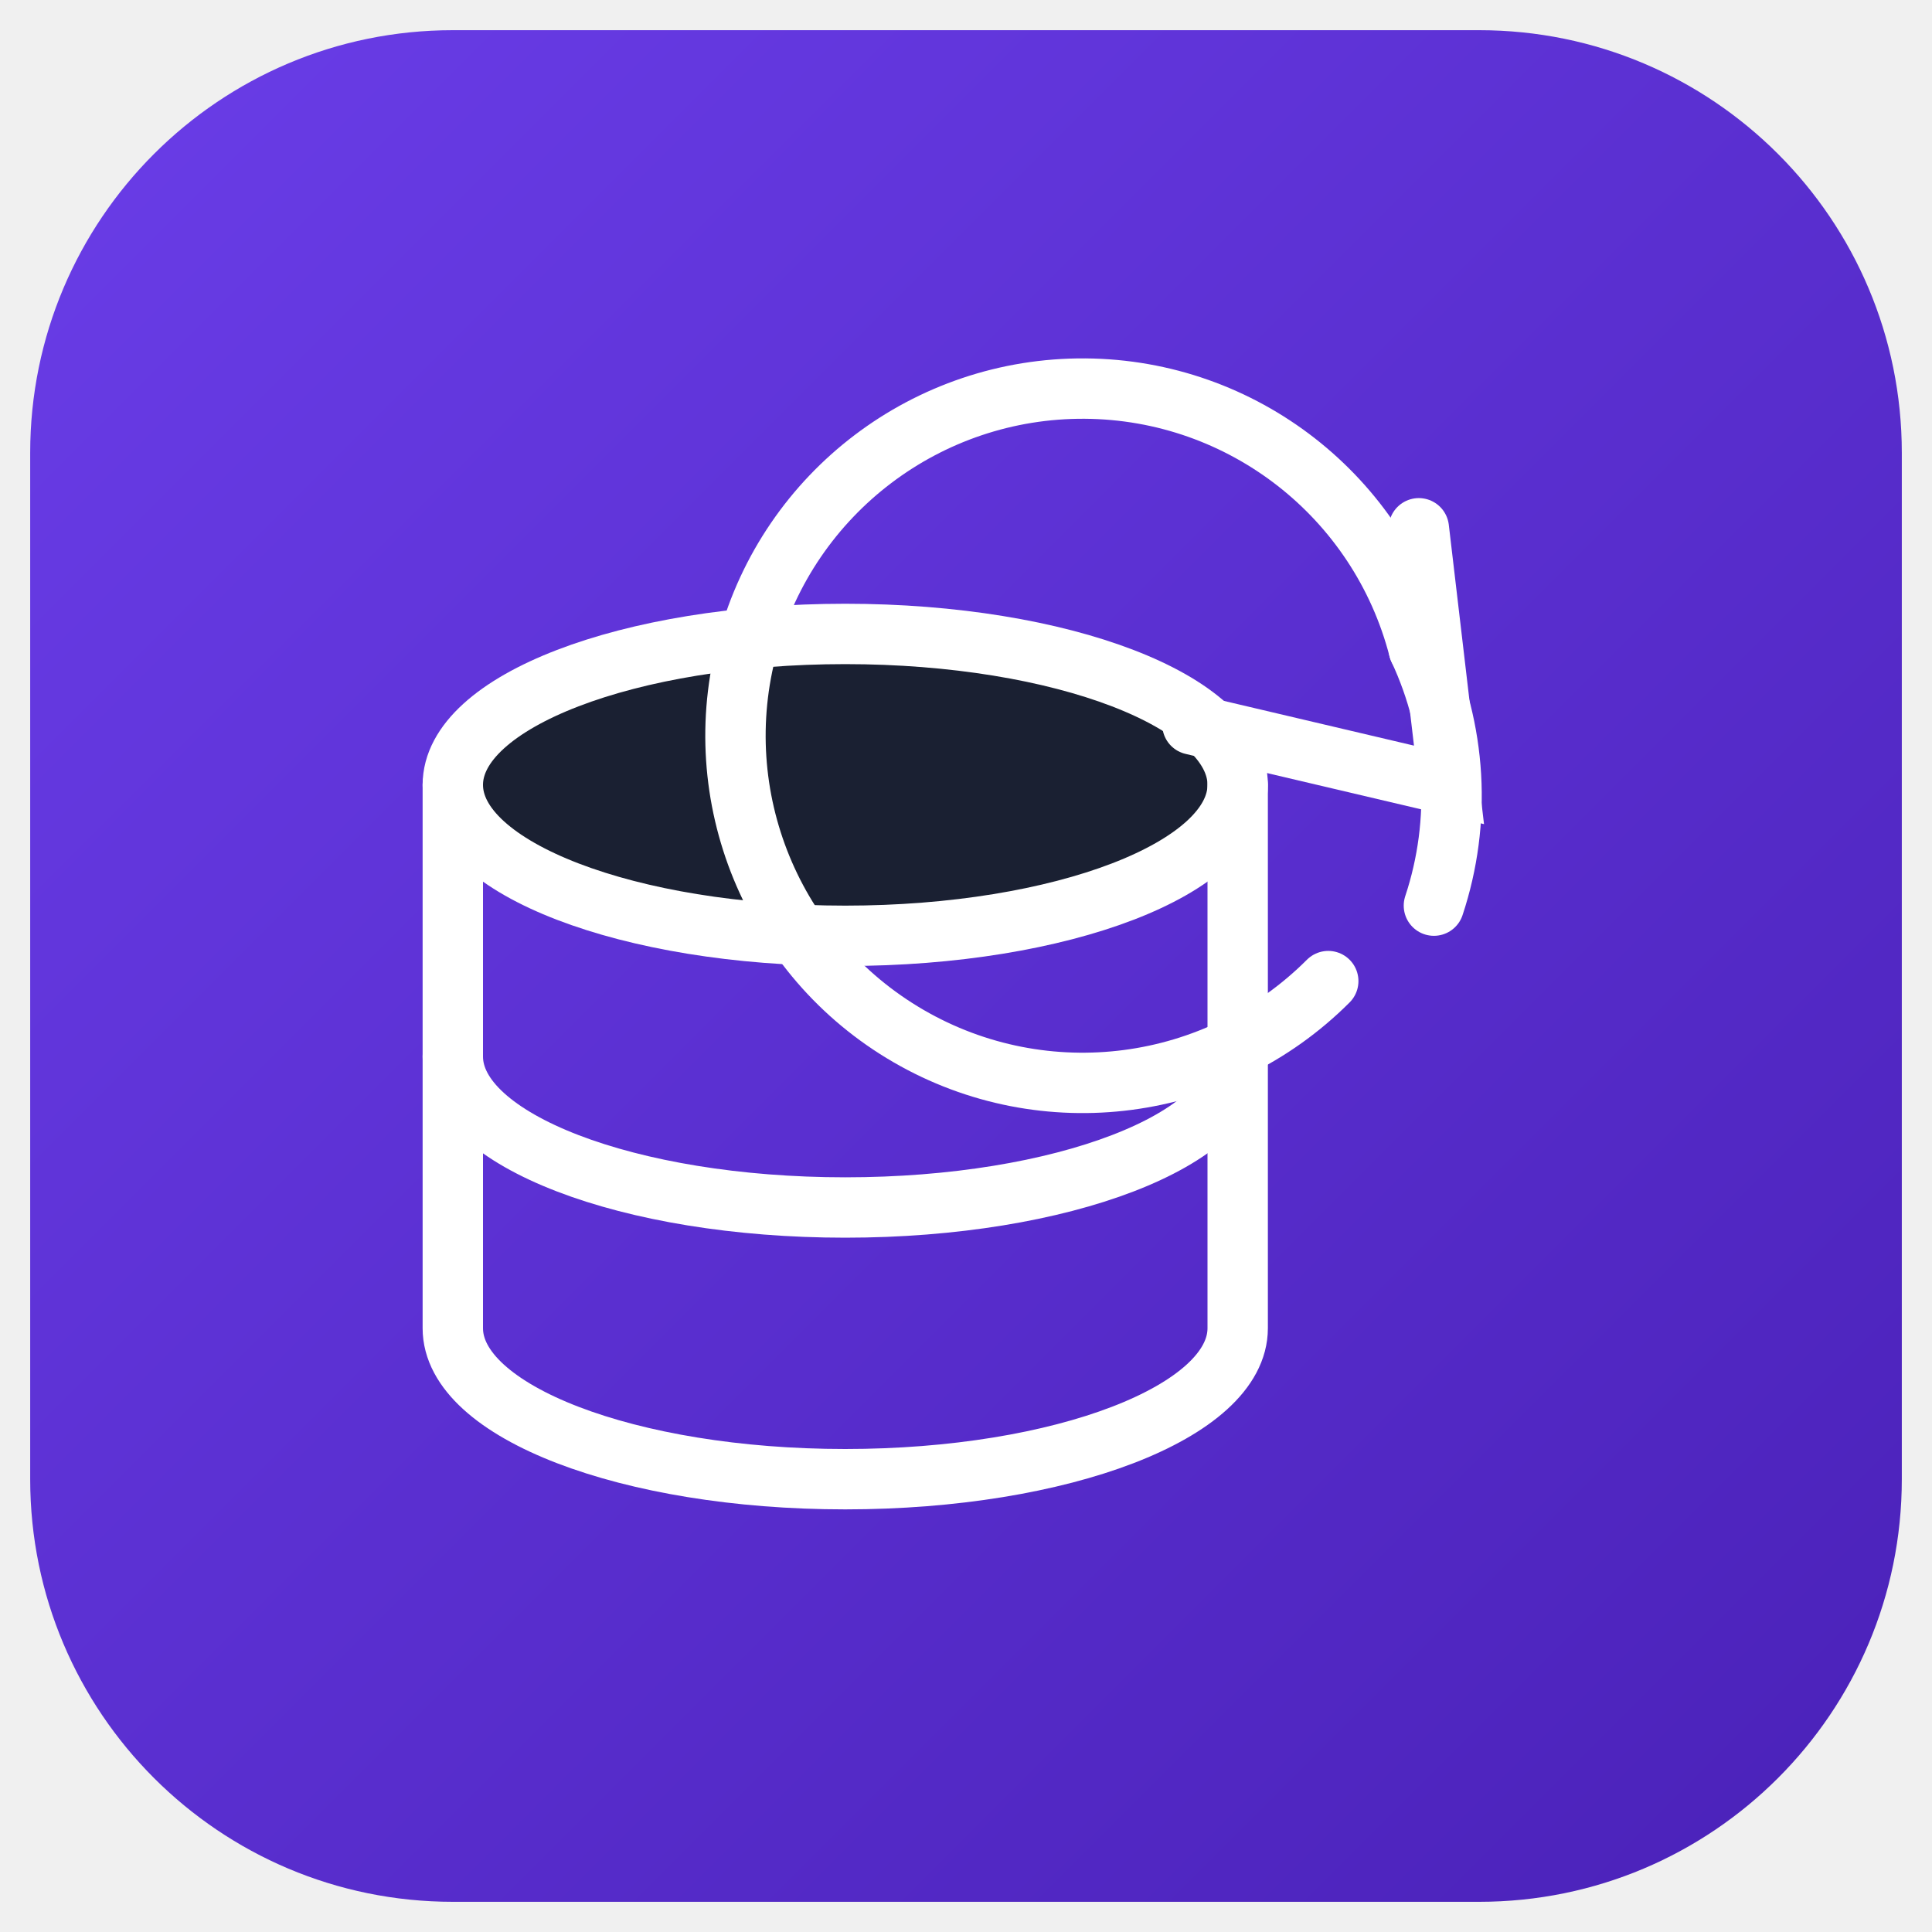
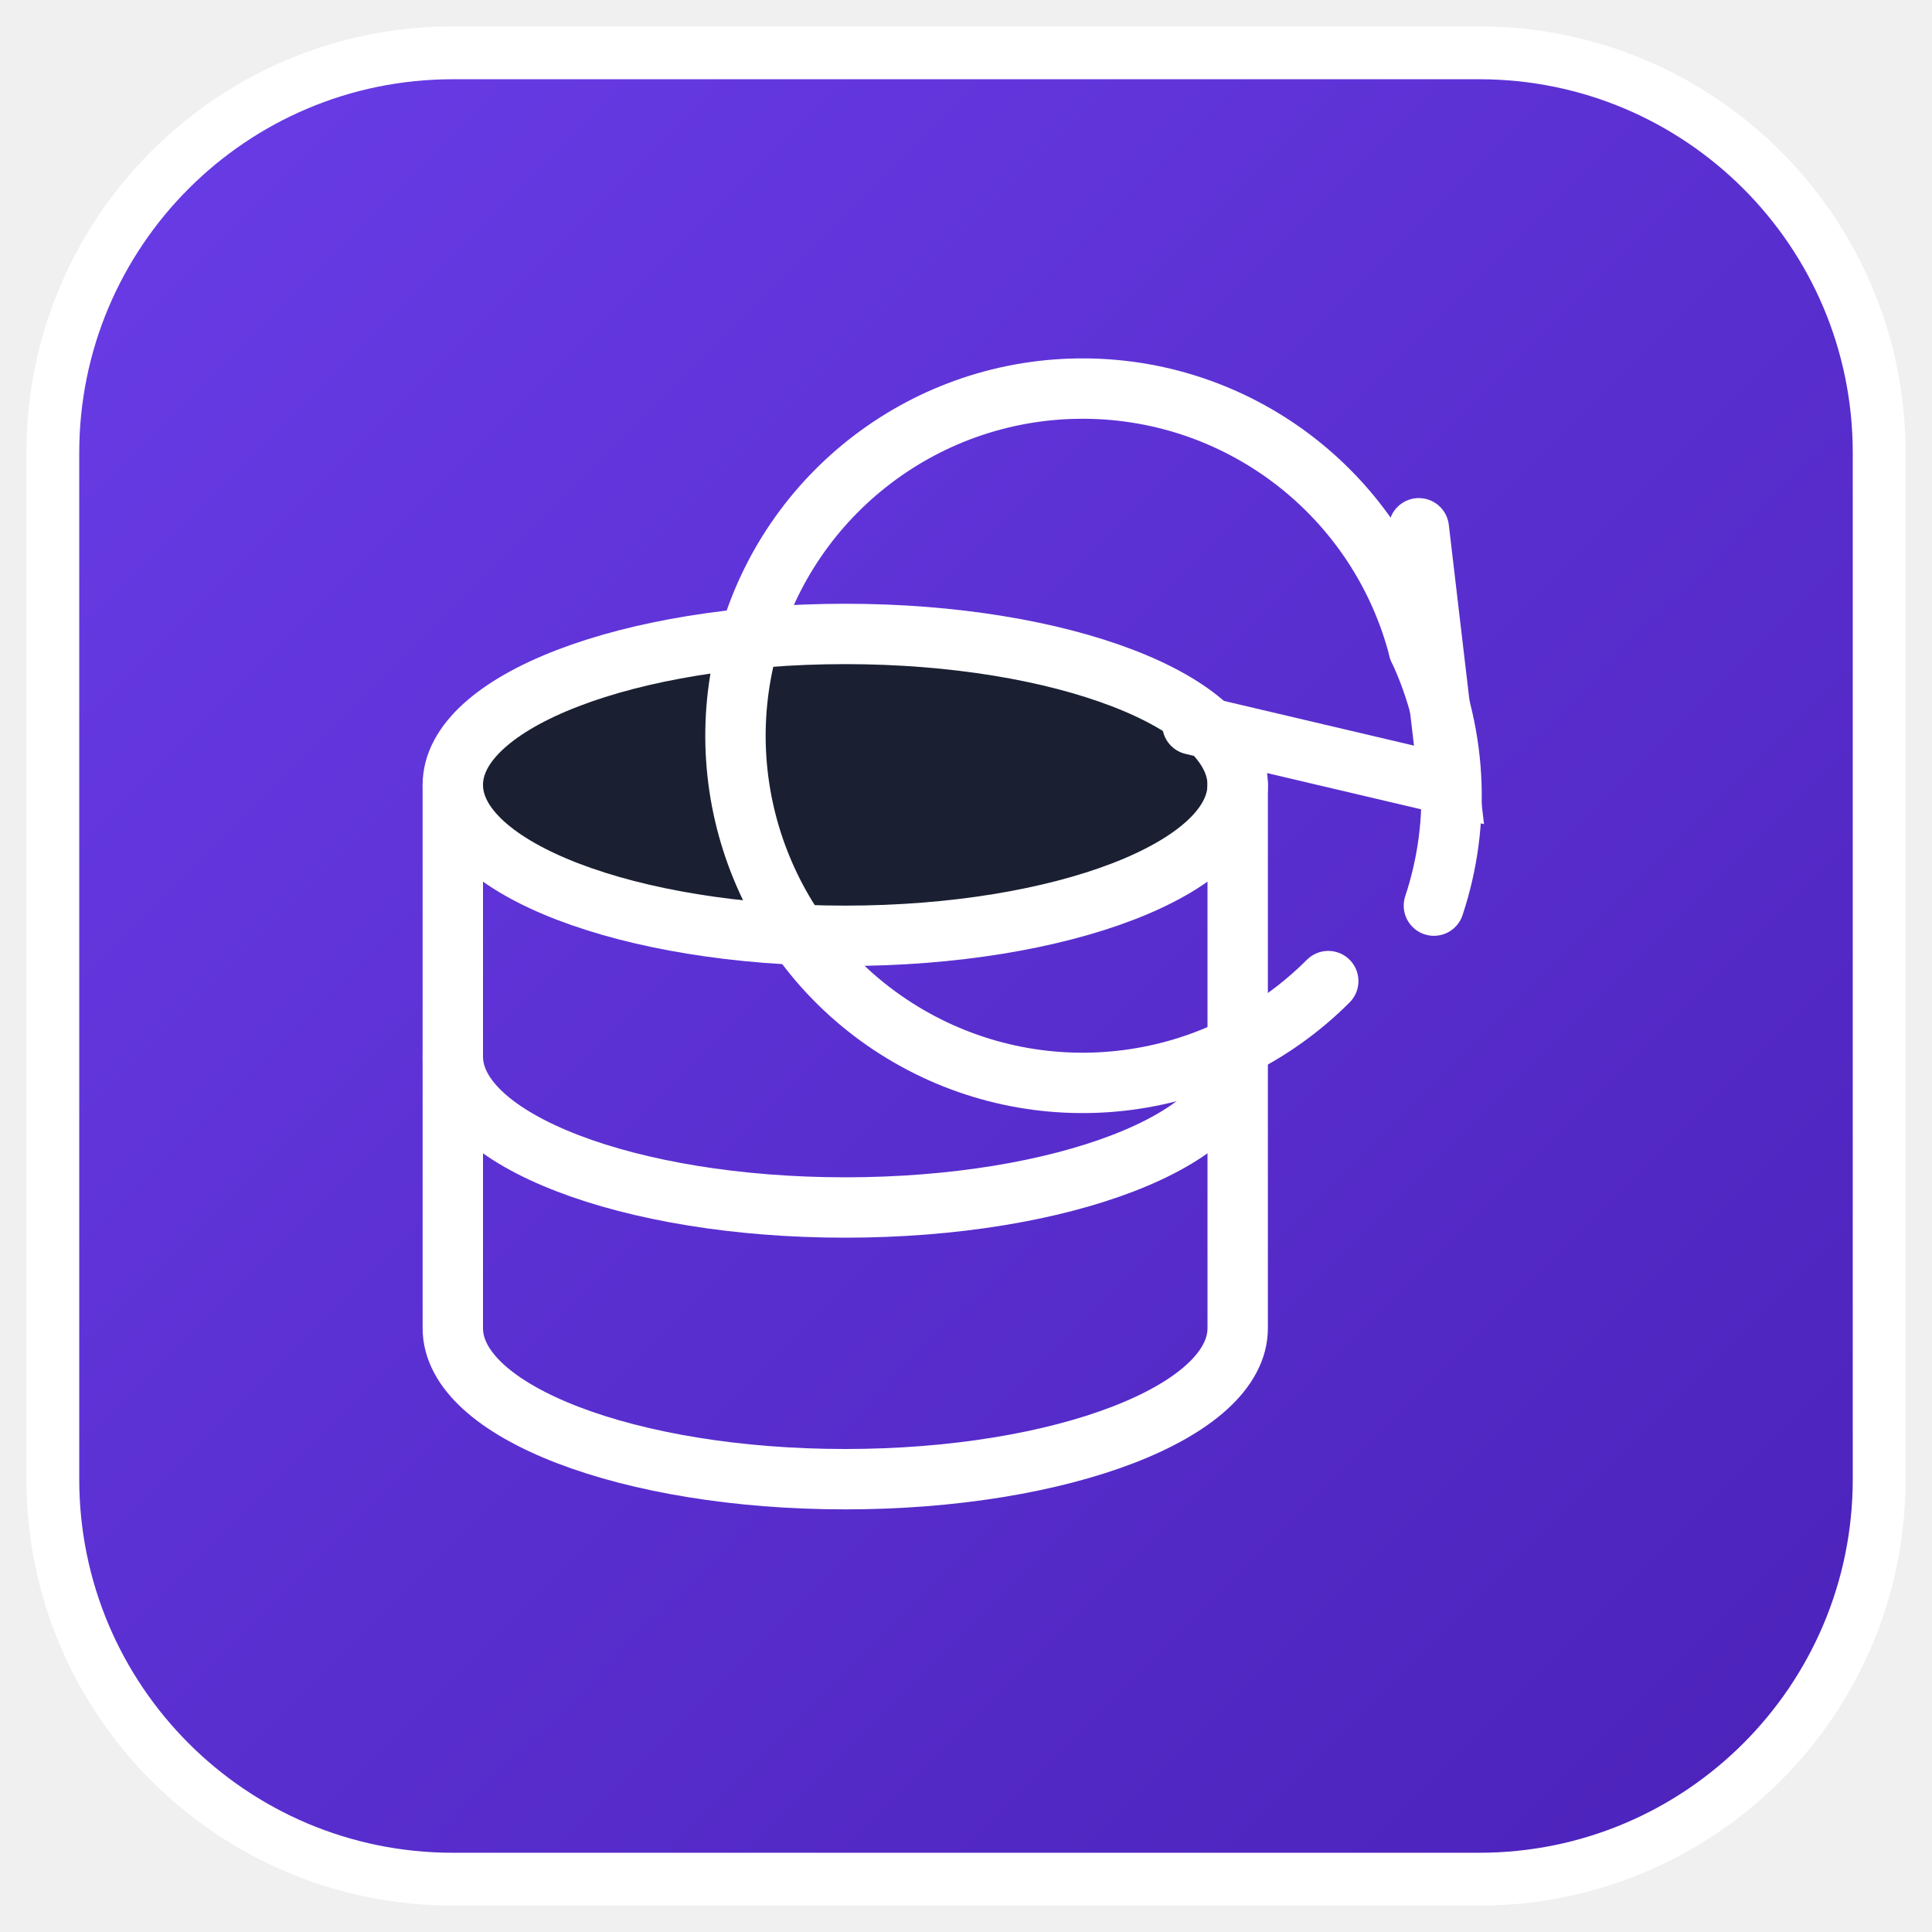
<svg xmlns="http://www.w3.org/2000/svg" viewBox="0 0 256 256" width="256" height="256">
  <defs>
    <linearGradient id="g" x1="0" y1="0" x2="1" y2="1">
      <stop offset="0" stop-color="#6A3DE8" />
      <stop offset="1" stop-color="#4A21B8" />
    </linearGradient>
  </defs>
  <rect x="4" y="4" width="248" height="248" rx="56" fill="url(#g)" />
+   <rect x="7" y="7" width="242" height="242" rx="53" fill="none" stroke="#ffffff" stroke-width="7" />
  <g stroke="#ffffff" stroke-width="8" stroke-linecap="round" fill="none">
    <ellipse cx="112" cy="104" rx="52" ry="20" fill="#1a2032" />
    <path d="M60 104 L60 176 a52 20 0 0 0 104 0 L164 104" />
    <path d="M60 140 a52 20 0 0 0 104 0" />
    <path d="M176 130 a46 46 0 1 1 12 -44" />
    <path d="M188 86 a46 46 0 0 1 2 34" />
    <path d="M188 70 L192 104 L158 96" fill="none" />
  </g>
</svg>
